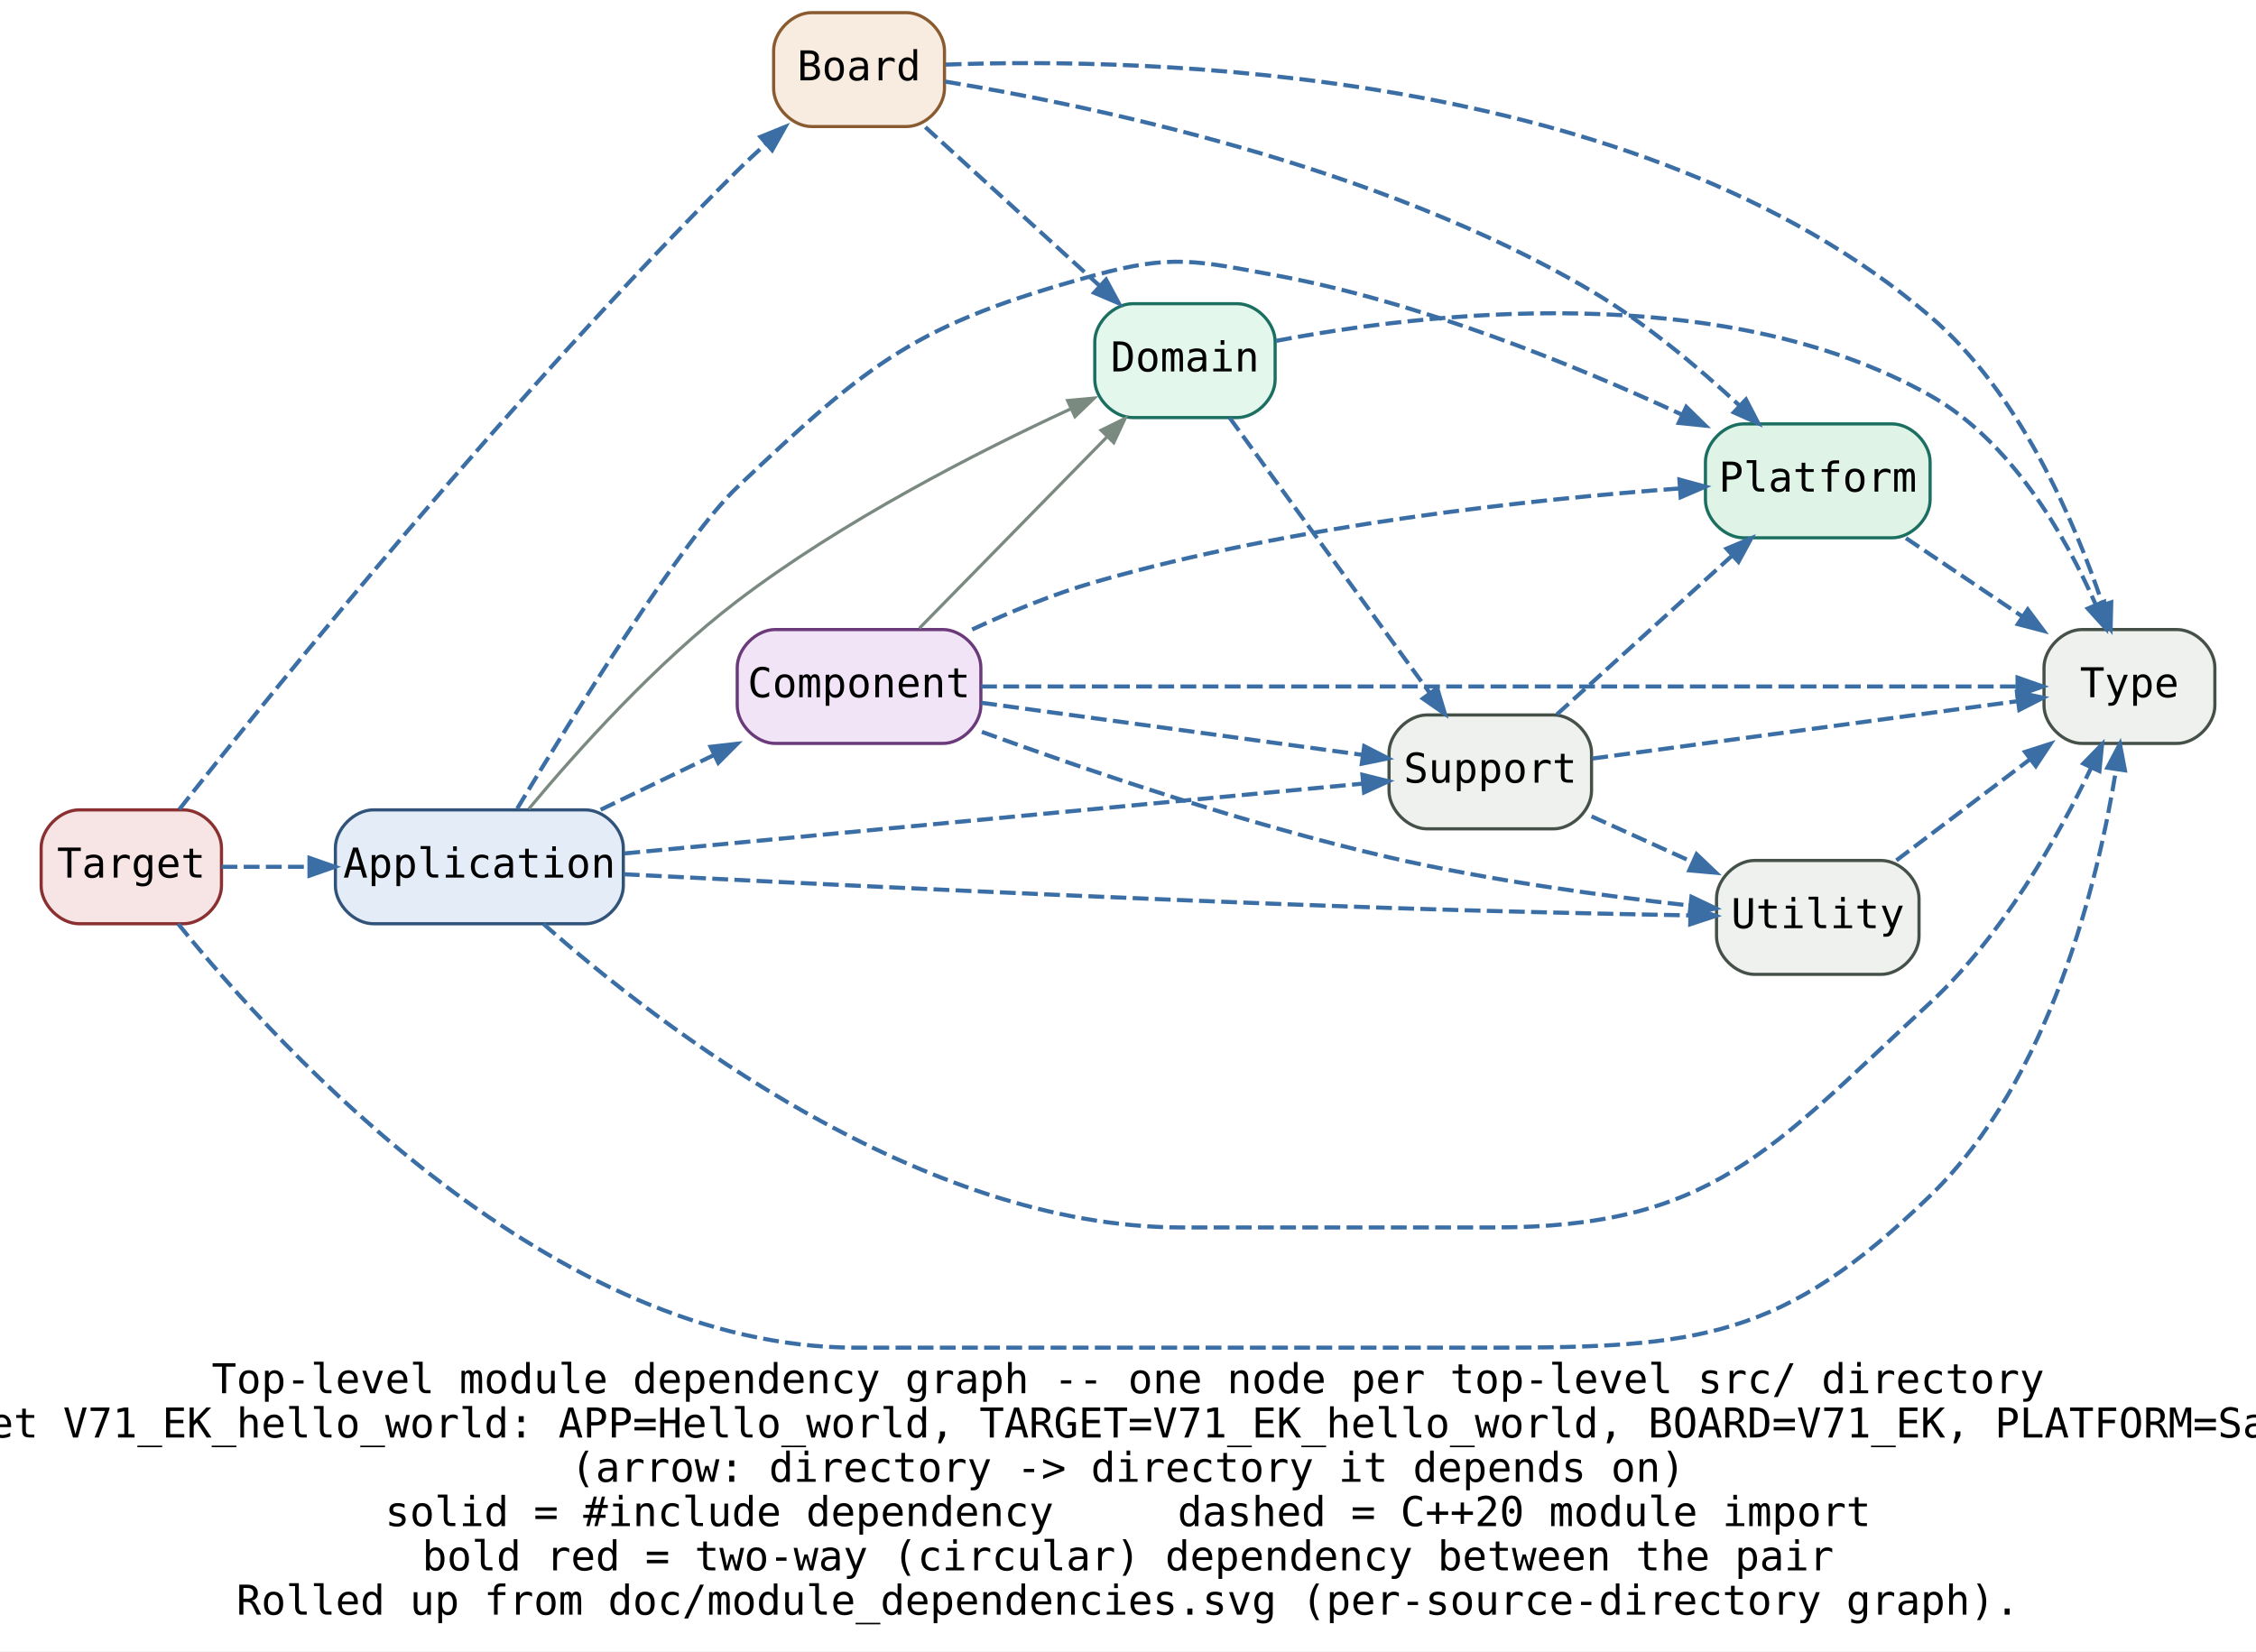
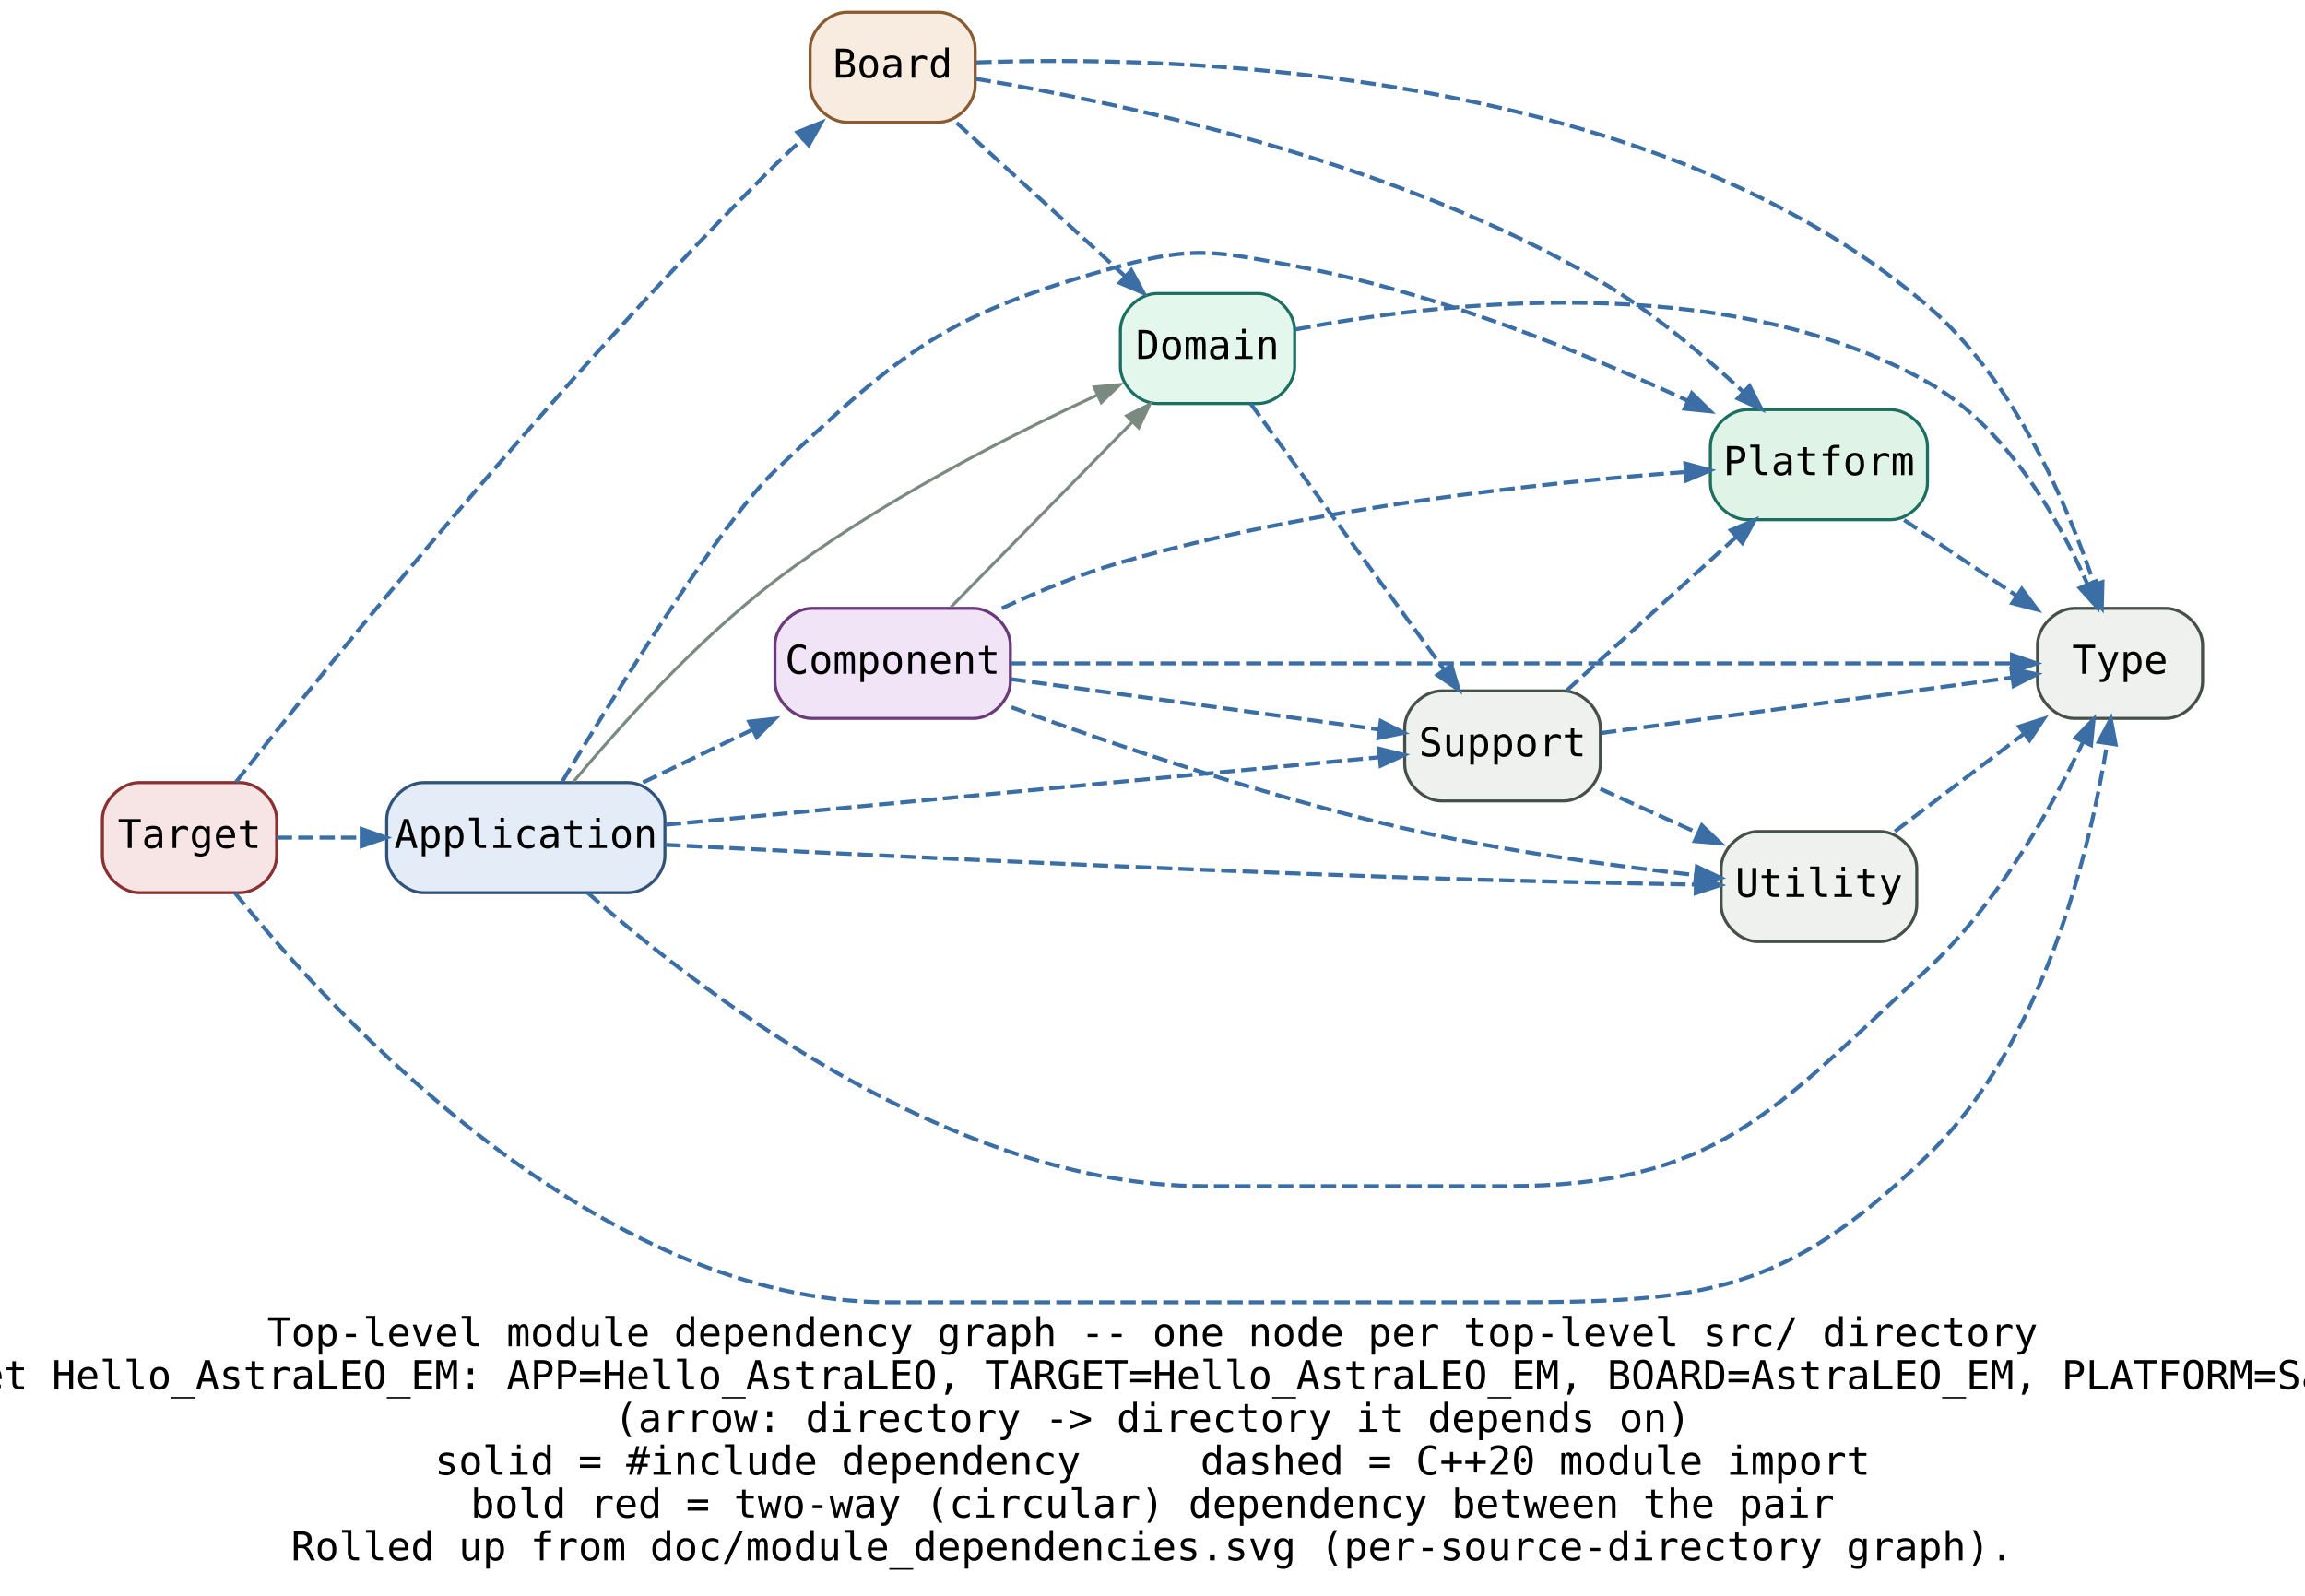
- <svg xmlns="http://www.w3.org/2000/svg" width="713pt" height="522pt" viewBox="0.00 0.00 713.00 522.00">
+ <svg xmlns="http://www.w3.org/2000/svg" width="754pt" height="522pt" viewBox="0.00 0.00 754.00 522.00">
  <g id="graph0" class="graph" transform="scale(1 1) rotate(0) translate(4 518)">
-     <polygon fill="white" stroke="transparent" points="-4,4 -4,-518 709,-518 709,4 -4,4" />
-     <text text-anchor="middle" x="352.5" y="-77.6" font-family="Consolas" font-size="13.00">Top-level module dependency graph -- one node per top-level src/ directory</text>
-     <text text-anchor="middle" x="352.5" y="-63.6" font-family="Consolas" font-size="13.00">(preset V71_EK_hello_world: APP=Hello_world, TARGET=V71_EK_hello_world, BOARD=V71_EK, PLATFORM=SamV71)</text>
-     <text text-anchor="middle" x="352.5" y="-49.6" font-family="Consolas" font-size="13.00">(arrow: directory -&gt; directory it depends on)</text>
-     <text text-anchor="middle" x="352.5" y="-35.6" font-family="Consolas" font-size="13.00">solid = #include dependency     dashed = C++20 module import</text>
-     <text text-anchor="middle" x="352.5" y="-21.6" font-family="Consolas" font-size="13.00">bold red = two-way (circular) dependency between the pair</text>
-     <text text-anchor="middle" x="352.5" y="-7.6" font-family="Consolas" font-size="13.00">Rolled up from doc/module_dependencies.svg (per-source-directory graph).</text>
+     <polygon fill="white" stroke="transparent" points="-4,4 -4,-518 750,-518 750,4 -4,4" />
+     <text text-anchor="middle" x="373" y="-77.6" font-family="Consolas" font-size="13.00">Top-level module dependency graph -- one node per top-level src/ directory</text>
+     <text text-anchor="middle" x="373" y="-63.6" font-family="Consolas" font-size="13.00">(preset Hello_AstraLEO_EM: APP=Hello_AstraLEO, TARGET=Hello_AstraLEO_EM, BOARD=AstraLEO_EM, PLATFORM=SamV71)</text>
+     <text text-anchor="middle" x="373" y="-49.6" font-family="Consolas" font-size="13.00">(arrow: directory -&gt; directory it depends on)</text>
+     <text text-anchor="middle" x="373" y="-35.6" font-family="Consolas" font-size="13.00">solid = #include dependency     dashed = C++20 module import</text>
+     <text text-anchor="middle" x="373" y="-21.6" font-family="Consolas" font-size="13.00">bold red = two-way (circular) dependency between the pair</text>
+     <text text-anchor="middle" x="373" y="-7.6" font-family="Consolas" font-size="13.00">Rolled up from doc/module_dependencies.svg (per-source-directory graph).</text>
    <g id="node1" class="node">
-       <path fill="#e4ecf7" stroke="#31537a" d="M181,-262C181,-262 114,-262 114,-262 108,-262 102,-256 102,-250 102,-250 102,-238 102,-238 102,-232 108,-226 114,-226 114,-226 181,-226 181,-226 187,-226 193,-232 193,-238 193,-238 193,-250 193,-250 193,-256 187,-262 181,-262" />
-       <text text-anchor="middle" x="147.5" y="-240.6" font-family="Consolas" font-size="13.00">Application</text>
+       <path fill="#e4ecf7" stroke="#31537a" d="M201.5,-262C201.5,-262 134.5,-262 134.5,-262 128.5,-262 122.5,-256 122.5,-250 122.5,-250 122.5,-238 122.5,-238 122.5,-232 128.5,-226 134.5,-226 134.5,-226 201.5,-226 201.5,-226 207.5,-226 213.5,-232 213.5,-238 213.5,-238 213.5,-250 213.5,-250 213.5,-256 207.5,-262 201.5,-262" />
+       <text text-anchor="middle" x="168" y="-240.6" font-family="Consolas" font-size="13.00">Application</text>
    </g>
    <g id="node3" class="node">
-       <path fill="#f1e4f7" stroke="#6a3a7a" d="M294,-319C294,-319 241,-319 241,-319 235,-319 229,-313 229,-307 229,-307 229,-295 229,-295 229,-289 235,-283 241,-283 241,-283 294,-283 294,-283 300,-283 306,-289 306,-295 306,-295 306,-307 306,-307 306,-313 300,-319 294,-319" />
-       <text text-anchor="middle" x="267.5" y="-297.6" font-family="Consolas" font-size="13.00">Component</text>
+       <path fill="#f1e4f7" stroke="#6a3a7a" d="M314.5,-319C314.5,-319 261.5,-319 261.5,-319 255.5,-319 249.5,-313 249.5,-307 249.5,-307 249.5,-295 249.5,-295 249.5,-289 255.5,-283 261.5,-283 261.5,-283 314.5,-283 314.5,-283 320.5,-283 326.5,-289 326.5,-295 326.5,-295 326.5,-307 326.5,-307 326.5,-313 320.5,-319 314.5,-319" />
+       <text text-anchor="middle" x="288" y="-297.6" font-family="Consolas" font-size="13.00">Component</text>
    </g>
    <g id="edge1" class="edge">
-       <path fill="none" stroke="#3a6ea5" stroke-width="1.3" stroke-dasharray="5,2" d="M185.84,-262.04C197.24,-267.55 209.9,-273.66 221.75,-279.38" />
-       <polygon fill="#3a6ea5" stroke="#3a6ea5" stroke-width="1.3" points="220.58,-281.93 229,-282.89 223.02,-276.89 220.58,-281.93" />
+       <path fill="none" stroke="#3a6ea5" stroke-width="1.3" stroke-dasharray="5,2" d="M206.34,-262.04C217.74,-267.55 230.4,-273.66 242.25,-279.38" />
+       <polygon fill="#3a6ea5" stroke="#3a6ea5" stroke-width="1.3" points="241.08,-281.93 249.5,-282.89 243.52,-276.89 241.08,-281.93" />
    </g>
    <g id="node4" class="node">
-       <path fill="#e4f7ec" stroke="#1b6f60" d="M387,-422C387,-422 354,-422 354,-422 348,-422 342,-416 342,-410 342,-410 342,-398 342,-398 342,-392 348,-386 354,-386 354,-386 387,-386 387,-386 393,-386 399,-392 399,-398 399,-398 399,-410 399,-410 399,-416 393,-422 387,-422" />
-       <text text-anchor="middle" x="370.5" y="-400.6" font-family="Consolas" font-size="13.00">Domain</text>
+       <path fill="#e4f7ec" stroke="#1b6f60" d="M407.5,-422C407.5,-422 374.5,-422 374.5,-422 368.5,-422 362.5,-416 362.5,-410 362.5,-410 362.5,-398 362.5,-398 362.5,-392 368.5,-386 374.5,-386 374.5,-386 407.5,-386 407.5,-386 413.5,-386 419.5,-392 419.5,-398 419.5,-398 419.5,-410 419.5,-410 419.5,-416 413.5,-422 407.5,-422" />
+       <text text-anchor="middle" x="391" y="-400.6" font-family="Consolas" font-size="13.00">Domain</text>
    </g>
    <g id="edge2" class="edge">
-       <path fill="none" stroke="#7a8a80" d="M163.13,-262.31C178.28,-280.49 203.3,-308.41 229,-328 262.1,-353.23 304.68,-375 334.25,-388.69" />
-       <polygon fill="#7a8a80" stroke="#7a8a80" points="333.41,-391.39 341.85,-392.17 335.74,-386.3 333.41,-391.39" />
+       <path fill="none" stroke="#7a8a80" d="M183.63,-262.31C198.78,-280.49 223.8,-308.41 249.5,-328 282.6,-353.23 325.18,-375 354.75,-388.69" />
+       <polygon fill="#7a8a80" stroke="#7a8a80" points="353.91,-391.39 362.35,-392.17 356.24,-386.3 353.91,-391.39" />
    </g>
    <g id="node5" class="node">
-       <path fill="#dff3e6" stroke="#1b6f60" d="M594,-384C594,-384 547,-384 547,-384 541,-384 535,-378 535,-372 535,-372 535,-360 535,-360 535,-354 541,-348 547,-348 547,-348 594,-348 594,-348 600,-348 606,-354 606,-360 606,-360 606,-372 606,-372 606,-378 600,-384 594,-384" />
-       <text text-anchor="middle" x="570.5" y="-362.6" font-family="Consolas" font-size="13.00">Platform</text>
+       <path fill="#dff3e6" stroke="#1b6f60" d="M614.5,-384C614.5,-384 567.5,-384 567.5,-384 561.5,-384 555.5,-378 555.5,-372 555.5,-372 555.5,-360 555.5,-360 555.5,-354 561.5,-348 567.5,-348 567.5,-348 614.5,-348 614.5,-348 620.5,-348 626.5,-354 626.5,-360 626.5,-360 626.5,-372 626.5,-372 626.5,-378 620.5,-384 614.5,-384" />
+       <text text-anchor="middle" x="591" y="-362.6" font-family="Consolas" font-size="13.00">Platform</text>
    </g>
    <g id="edge3" class="edge">
-       <path fill="none" stroke="#3a6ea5" stroke-width="1.3" stroke-dasharray="5,2" d="M159.46,-262.41C177.23,-291.89 212.05,-347.97 229,-364 271.42,-404.12 285.69,-415.56 342,-431 366.43,-437.7 374.09,-435.59 399,-431 444.62,-422.6 493.83,-402.54 527.6,-386.91" />
-       <polygon fill="#3a6ea5" stroke="#3a6ea5" stroke-width="1.3" points="528.94,-389.38 534.99,-383.45 526.56,-384.31 528.94,-389.38" />
+       <path fill="none" stroke="#3a6ea5" stroke-width="1.3" stroke-dasharray="5,2" d="M179.96,-262.41C197.73,-291.89 232.55,-347.97 249.5,-364 291.92,-404.12 306.19,-415.56 362.5,-431 386.93,-437.7 394.59,-435.59 419.5,-431 465.12,-422.6 514.33,-402.54 548.1,-386.91" />
+       <polygon fill="#3a6ea5" stroke="#3a6ea5" stroke-width="1.3" points="549.44,-389.38 555.49,-383.45 547.06,-384.31 549.44,-389.38" />
    </g>
    <g id="node6" class="node">
-       <path fill="#eef1ee" stroke="#455148" d="M487,-292C487,-292 447,-292 447,-292 441,-292 435,-286 435,-280 435,-280 435,-268 435,-268 435,-262 441,-256 447,-256 447,-256 487,-256 487,-256 493,-256 499,-262 499,-268 499,-268 499,-280 499,-280 499,-286 493,-292 487,-292" />
-       <text text-anchor="middle" x="467" y="-270.6" font-family="Consolas" font-size="13.00">Support</text>
+       <path fill="#eef1ee" stroke="#455148" d="M507.5,-292C507.5,-292 467.5,-292 467.5,-292 461.5,-292 455.5,-286 455.5,-280 455.5,-280 455.5,-268 455.5,-268 455.5,-262 461.5,-256 467.5,-256 467.5,-256 507.5,-256 507.5,-256 513.5,-256 519.5,-262 519.5,-268 519.5,-268 519.5,-280 519.5,-280 519.5,-286 513.5,-292 507.5,-292" />
+       <text text-anchor="middle" x="487.5" y="-270.6" font-family="Consolas" font-size="13.00">Support</text>
    </g>
    <g id="edge4" class="edge">
-       <path fill="none" stroke="#3a6ea5" stroke-width="1.3" stroke-dasharray="5,2" d="M193.32,-248.23C255.68,-254.13 367.63,-264.7 426.83,-270.3" />
-       <polygon fill="#3a6ea5" stroke="#3a6ea5" stroke-width="1.3" points="426.59,-273.09 434.82,-271.05 427.12,-267.51 426.59,-273.09" />
+       <path fill="none" stroke="#3a6ea5" stroke-width="1.3" stroke-dasharray="5,2" d="M213.82,-248.23C276.18,-254.13 388.13,-264.7 447.33,-270.3" />
+       <polygon fill="#3a6ea5" stroke="#3a6ea5" stroke-width="1.3" points="447.09,-273.09 455.32,-271.05 447.62,-267.51 447.09,-273.09" />
    </g>
    <g id="node8" class="node">
-       <path fill="#eef1ee" stroke="#455148" d="M684,-319C684,-319 654,-319 654,-319 648,-319 642,-313 642,-307 642,-307 642,-295 642,-295 642,-289 648,-283 654,-283 654,-283 684,-283 684,-283 690,-283 696,-289 696,-295 696,-295 696,-307 696,-307 696,-313 690,-319 684,-319" />
-       <text text-anchor="middle" x="669" y="-297.6" font-family="Consolas" font-size="13.00">Type</text>
+       <path fill="#eef1ee" stroke="#455148" d="M704.5,-319C704.5,-319 674.5,-319 674.5,-319 668.5,-319 662.5,-313 662.5,-307 662.5,-307 662.5,-295 662.5,-295 662.5,-289 668.5,-283 674.5,-283 674.5,-283 704.5,-283 704.5,-283 710.5,-283 716.5,-289 716.5,-295 716.5,-295 716.5,-307 716.5,-307 716.5,-313 710.5,-319 704.5,-319" />
+       <text text-anchor="middle" x="689.5" y="-297.6" font-family="Consolas" font-size="13.00">Type</text>
    </g>
    <g id="edge5" class="edge">
-       <path fill="none" stroke="#3a6ea5" stroke-width="1.3" stroke-dasharray="5,2" d="M167.77,-225.94C204.17,-193.79 286.83,-130 369.5,-130 369.5,-130 369.5,-130 468,-130 536.97,-130 555.32,-154.21 606,-201 628.82,-222.07 646.41,-253.4 656.93,-275.36" />
-       <polygon fill="#3a6ea5" stroke="#3a6ea5" stroke-width="1.3" points="654.43,-276.63 660.35,-282.7 659.51,-274.27 654.43,-276.63" />
+       <path fill="none" stroke="#3a6ea5" stroke-width="1.3" stroke-dasharray="5,2" d="M188.27,-225.94C224.67,-193.79 307.33,-130 390,-130 390,-130 390,-130 488.5,-130 557.47,-130 575.82,-154.21 626.5,-201 649.32,-222.07 666.91,-253.4 677.43,-275.36" />
+       <polygon fill="#3a6ea5" stroke="#3a6ea5" stroke-width="1.3" points="674.93,-276.63 680.85,-282.7 680.01,-274.27 674.93,-276.63" />
    </g>
    <g id="node9" class="node">
-       <path fill="#eef1ee" stroke="#455148" d="M590.5,-246C590.5,-246 550.5,-246 550.5,-246 544.5,-246 538.5,-240 538.5,-234 538.5,-234 538.5,-222 538.5,-222 538.5,-216 544.5,-210 550.5,-210 550.5,-210 590.5,-210 590.5,-210 596.5,-210 602.5,-216 602.5,-222 602.5,-222 602.5,-234 602.5,-234 602.5,-240 596.5,-246 590.5,-246" />
-       <text text-anchor="middle" x="570.5" y="-224.6" font-family="Consolas" font-size="13.00">Utility</text>
+       <path fill="#eef1ee" stroke="#455148" d="M611,-246C611,-246 571,-246 571,-246 565,-246 559,-240 559,-234 559,-234 559,-222 559,-222 559,-216 565,-210 571,-210 571,-210 611,-210 611,-210 617,-210 623,-216 623,-222 623,-222 623,-234 623,-234 623,-240 617,-246 611,-246" />
+       <text text-anchor="middle" x="591" y="-224.6" font-family="Consolas" font-size="13.00">Utility</text>
    </g>
    <g id="edge6" class="edge">
-       <path fill="none" stroke="#3a6ea5" stroke-width="1.3" stroke-dasharray="5,2" d="M193.15,-241.65C249.5,-238.77 349.41,-233.9 435,-231 467.05,-229.92 503.41,-229.13 530.24,-228.64" />
-       <polygon fill="#3a6ea5" stroke="#3a6ea5" stroke-width="1.3" points="530.29,-231.44 538.24,-228.49 530.19,-225.84 530.29,-231.44" />
+       <path fill="none" stroke="#3a6ea5" stroke-width="1.3" stroke-dasharray="5,2" d="M213.65,-241.65C270,-238.77 369.91,-233.9 455.5,-231 487.55,-229.92 523.91,-229.13 550.74,-228.64" />
+       <polygon fill="#3a6ea5" stroke="#3a6ea5" stroke-width="1.3" points="550.79,-231.44 558.74,-228.49 550.69,-225.84 550.79,-231.44" />
    </g>
    <g id="node2" class="node">
-       <path fill="#f7ecdf" stroke="#8a5a30" d="M282.5,-514C282.5,-514 252.5,-514 252.5,-514 246.5,-514 240.5,-508 240.5,-502 240.5,-502 240.5,-490 240.5,-490 240.5,-484 246.5,-478 252.5,-478 252.5,-478 282.5,-478 282.5,-478 288.5,-478 294.5,-484 294.5,-490 294.5,-490 294.5,-502 294.5,-502 294.5,-508 288.5,-514 282.5,-514" />
-       <text text-anchor="middle" x="267.5" y="-492.6" font-family="Consolas" font-size="13.00">Board</text>
+       <path fill="#f7ecdf" stroke="#8a5a30" d="M303,-514C303,-514 273,-514 273,-514 267,-514 261,-508 261,-502 261,-502 261,-490 261,-490 261,-484 267,-478 273,-478 273,-478 303,-478 303,-478 309,-478 315,-484 315,-490 315,-490 315,-502 315,-502 315,-508 309,-514 303,-514" />
+       <text text-anchor="middle" x="288" y="-492.6" font-family="Consolas" font-size="13.00">Board</text>
    </g>
    <g id="edge7" class="edge">
-       <path fill="none" stroke="#3a6ea5" stroke-width="1.3" stroke-dasharray="5,2" d="M288.45,-477.82C304.22,-463.46 326.36,-443.3 343.51,-427.67" />
-       <polygon fill="#3a6ea5" stroke="#3a6ea5" stroke-width="1.3" points="345.56,-429.6 349.59,-422.14 341.79,-425.46 345.56,-429.6" />
+       <path fill="none" stroke="#3a6ea5" stroke-width="1.3" stroke-dasharray="5,2" d="M308.95,-477.82C324.72,-463.46 346.86,-443.3 364.01,-427.67" />
+       <polygon fill="#3a6ea5" stroke="#3a6ea5" stroke-width="1.3" points="366.06,-429.6 370.09,-422.14 362.29,-425.46 366.06,-429.6" />
    </g>
    <g id="edge8" class="edge">
-       <path fill="none" stroke="#3a6ea5" stroke-width="1.3" stroke-dasharray="5,2" d="M294.68,-492.22C339.23,-484.91 431.51,-465.92 499,-426 515.88,-416.02 532.69,-401.92 545.66,-389.89" />
-       <polygon fill="#3a6ea5" stroke="#3a6ea5" stroke-width="1.3" points="547.8,-391.72 551.7,-384.19 543.96,-387.64 547.8,-391.72" />
+       <path fill="none" stroke="#3a6ea5" stroke-width="1.3" stroke-dasharray="5,2" d="M315.18,-492.22C359.73,-484.91 452.01,-465.92 519.5,-426 536.38,-416.02 553.19,-401.92 566.16,-389.89" />
+       <polygon fill="#3a6ea5" stroke="#3a6ea5" stroke-width="1.3" points="568.3,-391.72 572.2,-384.19 564.46,-387.64 568.3,-391.72" />
    </g>
    <g id="edge9" class="edge">
-       <path fill="none" stroke="#3a6ea5" stroke-width="1.3" stroke-dasharray="5,2" d="M294.89,-497.58C356.9,-499.85 513.63,-496.9 606,-418 634.35,-393.78 651.67,-353.27 660.55,-326.85" />
-       <polygon fill="#3a6ea5" stroke="#3a6ea5" stroke-width="1.3" points="663.25,-327.61 663.04,-319.13 657.92,-325.89 663.25,-327.61" />
+       <path fill="none" stroke="#3a6ea5" stroke-width="1.3" stroke-dasharray="5,2" d="M315.39,-497.58C377.4,-499.85 534.13,-496.9 626.5,-418 654.85,-393.78 672.17,-353.27 681.05,-326.85" />
+       <polygon fill="#3a6ea5" stroke="#3a6ea5" stroke-width="1.3" points="683.75,-327.61 683.54,-319.13 678.42,-325.89 683.75,-327.61" />
    </g>
    <g id="edge10" class="edge">
-       <path fill="none" stroke="#7a8a80" d="M286.56,-319.41C303.07,-336.26 327.62,-361.29 345.73,-379.76" />
-       <polygon fill="#7a8a80" stroke="#7a8a80" points="344,-381.99 351.6,-385.75 348,-378.07 344,-381.99" />
+       <path fill="none" stroke="#7a8a80" d="M307.06,-319.41C323.57,-336.26 348.12,-361.29 366.23,-379.76" />
+       <polygon fill="#7a8a80" stroke="#7a8a80" points="364.5,-381.99 372.1,-385.75 368.5,-378.07 364.5,-381.99" />
    </g>
    <g id="edge11" class="edge">
-       <path fill="none" stroke="#3a6ea5" stroke-width="1.3" stroke-dasharray="5,2" d="M303.25,-319.02C315.25,-324.59 328.96,-330.24 342,-334 404.9,-352.15 480.67,-360.18 526.95,-363.61" />
-       <polygon fill="#3a6ea5" stroke="#3a6ea5" stroke-width="1.3" points="526.77,-366.4 534.95,-364.17 527.17,-360.82 526.77,-366.4" />
+       <path fill="none" stroke="#3a6ea5" stroke-width="1.3" stroke-dasharray="5,2" d="M323.75,-319.02C335.75,-324.59 349.46,-330.24 362.5,-334 425.4,-352.15 501.17,-360.18 547.45,-363.61" />
+       <polygon fill="#3a6ea5" stroke="#3a6ea5" stroke-width="1.3" points="547.27,-366.4 555.45,-364.17 547.67,-360.82 547.27,-366.4" />
    </g>
    <g id="edge12" class="edge">
-       <path fill="none" stroke="#3a6ea5" stroke-width="1.3" stroke-dasharray="5,2" d="M306.11,-295.86C340.62,-291.14 391.54,-284.18 426.59,-279.39" />
-       <polygon fill="#3a6ea5" stroke="#3a6ea5" stroke-width="1.3" points="427.16,-282.14 434.7,-278.28 426.4,-276.59 427.16,-282.14" />
+       <path fill="none" stroke="#3a6ea5" stroke-width="1.3" stroke-dasharray="5,2" d="M326.61,-295.86C361.12,-291.14 412.04,-284.18 447.09,-279.39" />
+       <polygon fill="#3a6ea5" stroke="#3a6ea5" stroke-width="1.3" points="447.66,-282.14 455.2,-278.28 446.9,-276.59 447.66,-282.14" />
    </g>
    <g id="edge13" class="edge">
-       <path fill="none" stroke="#3a6ea5" stroke-width="1.3" stroke-dasharray="5,2" d="M306.08,-301C383.33,-301 558.91,-301 633.48,-301" />
-       <polygon fill="#3a6ea5" stroke="#3a6ea5" stroke-width="1.3" points="633.64,-303.8 641.64,-301 633.64,-298.2 633.64,-303.8" />
+       <path fill="none" stroke="#3a6ea5" stroke-width="1.3" stroke-dasharray="5,2" d="M326.58,-301C403.83,-301 579.41,-301 653.98,-301" />
+       <polygon fill="#3a6ea5" stroke="#3a6ea5" stroke-width="1.3" points="654.14,-303.8 662.14,-301 654.14,-298.2 654.14,-303.8" />
    </g>
    <g id="edge14" class="edge">
-       <path fill="none" stroke="#3a6ea5" stroke-width="1.3" stroke-dasharray="5,2" d="M306.33,-286.65C339.74,-274.48 389.99,-257.39 435,-247 466.65,-239.69 503.18,-234.75 530.18,-231.74" />
-       <polygon fill="#3a6ea5" stroke="#3a6ea5" stroke-width="1.3" points="530.58,-234.51 538.23,-230.87 529.98,-228.94 530.58,-234.51" />
+       <path fill="none" stroke="#3a6ea5" stroke-width="1.3" stroke-dasharray="5,2" d="M326.83,-286.65C360.24,-274.48 410.49,-257.39 455.5,-247 487.15,-239.69 523.68,-234.75 550.68,-231.74" />
+       <polygon fill="#3a6ea5" stroke="#3a6ea5" stroke-width="1.3" points="551.08,-234.51 558.73,-230.87 550.48,-228.94 551.08,-234.51" />
    </g>
    <g id="edge15" class="edge">
-       <path fill="none" stroke="#3a6ea5" stroke-width="1.3" stroke-dasharray="5,2" d="M384.64,-385.92C401.12,-363.25 429.46,-324.27 447.96,-298.82" />
-       <polygon fill="#3a6ea5" stroke="#3a6ea5" stroke-width="1.3" points="450.23,-300.46 452.67,-292.34 445.7,-297.17 450.23,-300.46" />
+       <path fill="none" stroke="#3a6ea5" stroke-width="1.3" stroke-dasharray="5,2" d="M405.14,-385.92C421.62,-363.25 449.96,-324.27 468.46,-298.82" />
+       <polygon fill="#3a6ea5" stroke="#3a6ea5" stroke-width="1.3" points="470.73,-300.46 473.17,-292.34 466.2,-297.17 470.73,-300.46" />
    </g>
    <g id="edge16" class="edge">
-       <path fill="none" stroke="#3a6ea5" stroke-width="1.3" stroke-dasharray="5,2" d="M399.32,-410.25C445.57,-419.07 539.75,-430.26 606,-393 631.57,-378.62 648.66,-348.79 658.31,-326.98" />
-       <polygon fill="#3a6ea5" stroke="#3a6ea5" stroke-width="1.3" points="661,-327.81 661.53,-319.35 655.84,-325.63 661,-327.81" />
+       <path fill="none" stroke="#3a6ea5" stroke-width="1.3" stroke-dasharray="5,2" d="M419.82,-410.25C466.07,-419.07 560.25,-430.26 626.5,-393 652.07,-378.62 669.16,-348.79 678.81,-326.98" />
+       <polygon fill="#3a6ea5" stroke="#3a6ea5" stroke-width="1.3" points="681.5,-327.81 682.03,-319.35 676.34,-325.63 681.5,-327.81" />
    </g>
    <g id="edge17" class="edge">
-       <path fill="none" stroke="#3a6ea5" stroke-width="1.3" stroke-dasharray="5,2" d="M598.38,-347.89C609.76,-340.23 623.12,-331.23 635.08,-323.18" />
-       <polygon fill="#3a6ea5" stroke="#3a6ea5" stroke-width="1.3" points="636.86,-325.35 641.93,-318.56 633.73,-320.71 636.86,-325.35" />
+       <path fill="none" stroke="#3a6ea5" stroke-width="1.3" stroke-dasharray="5,2" d="M618.88,-347.89C630.26,-340.23 643.62,-331.23 655.58,-323.18" />
+       <polygon fill="#3a6ea5" stroke="#3a6ea5" stroke-width="1.3" points="657.36,-325.35 662.43,-318.56 654.23,-320.71 657.36,-325.35" />
    </g>
    <g id="edge18" class="edge">
-       <path fill="none" stroke="#3a6ea5" stroke-width="1.3" stroke-dasharray="5,2" d="M488.05,-292.18C503.9,-306.54 526.15,-326.7 543.39,-342.33" />
-       <polygon fill="#3a6ea5" stroke="#3a6ea5" stroke-width="1.3" points="541.68,-344.56 549.49,-347.86 545.44,-340.41 541.68,-344.56" />
+       <path fill="none" stroke="#3a6ea5" stroke-width="1.3" stroke-dasharray="5,2" d="M508.55,-292.18C524.4,-306.54 546.65,-326.7 563.89,-342.33" />
+       <polygon fill="#3a6ea5" stroke="#3a6ea5" stroke-width="1.3" points="562.18,-344.56 569.99,-347.86 565.94,-340.41 562.18,-344.56" />
    </g>
    <g id="edge19" class="edge">
-       <path fill="none" stroke="#3a6ea5" stroke-width="1.3" stroke-dasharray="5,2" d="M499.25,-278.22C535.71,-283.14 595.81,-291.25 633.58,-296.35" />
-       <polygon fill="#3a6ea5" stroke="#3a6ea5" stroke-width="1.3" points="633.45,-299.16 641.75,-297.46 634.2,-293.61 633.45,-299.16" />
+       <path fill="none" stroke="#3a6ea5" stroke-width="1.3" stroke-dasharray="5,2" d="M519.75,-278.22C556.21,-283.14 616.31,-291.25 654.08,-296.35" />
+       <polygon fill="#3a6ea5" stroke="#3a6ea5" stroke-width="1.3" points="653.95,-299.16 662.25,-297.46 654.7,-293.61 653.95,-299.16" />
    </g>
    <g id="edge20" class="edge">
-       <path fill="none" stroke="#3a6ea5" stroke-width="1.3" stroke-dasharray="5,2" d="M499,-259.95C509.04,-255.4 520.3,-250.3 530.83,-245.53" />
-       <polygon fill="#3a6ea5" stroke="#3a6ea5" stroke-width="1.3" points="532.2,-247.98 538.34,-242.12 529.89,-242.88 532.2,-247.98" />
+       <path fill="none" stroke="#3a6ea5" stroke-width="1.3" stroke-dasharray="5,2" d="M519.5,-259.95C529.54,-255.4 540.8,-250.3 551.33,-245.53" />
+       <polygon fill="#3a6ea5" stroke="#3a6ea5" stroke-width="1.3" points="552.7,-247.98 558.84,-242.12 550.39,-242.88 552.7,-247.98" />
    </g>
    <g id="node7" class="node">
-       <path fill="#f7e4e4" stroke="#8a3030" d="M54,-262C54,-262 21,-262 21,-262 15,-262 9,-256 9,-250 9,-250 9,-238 9,-238 9,-232 15,-226 21,-226 21,-226 54,-226 54,-226 60,-226 66,-232 66,-238 66,-238 66,-250 66,-250 66,-256 60,-262 54,-262" />
-       <text text-anchor="middle" x="37.5" y="-240.6" font-family="Consolas" font-size="13.00">Target</text>
+       <path fill="#f7e4e4" stroke="#8a3030" d="M74.5,-262C74.5,-262 41.5,-262 41.5,-262 35.5,-262 29.5,-256 29.5,-250 29.5,-250 29.5,-238 29.5,-238 29.5,-232 35.5,-226 41.5,-226 41.5,-226 74.5,-226 74.5,-226 80.5,-226 86.5,-232 86.5,-238 86.5,-238 86.5,-250 86.5,-250 86.5,-256 80.5,-262 74.5,-262" />
+       <text text-anchor="middle" x="58" y="-240.6" font-family="Consolas" font-size="13.00">Target</text>
    </g>
    <g id="edge21" class="edge">
-       <path fill="none" stroke="#3a6ea5" stroke-width="1.3" stroke-dasharray="5,2" d="M66.03,-244C74.53,-244 84.18,-244 93.79,-244" />
-       <polygon fill="#3a6ea5" stroke="#3a6ea5" stroke-width="1.3" points="93.81,-246.8 101.81,-244 93.81,-241.2 93.81,-246.8" />
+       <path fill="none" stroke="#3a6ea5" stroke-width="1.3" stroke-dasharray="5,2" d="M86.53,-244C95.03,-244 104.68,-244 114.29,-244" />
+       <polygon fill="#3a6ea5" stroke="#3a6ea5" stroke-width="1.3" points="114.31,-246.8 122.31,-244 114.31,-241.2 114.31,-246.8" />
    </g>
    <g id="edge22" class="edge">
-       <path fill="none" stroke="#3a6ea5" stroke-width="1.3" stroke-dasharray="5,2" d="M52.7,-262.2C83.25,-300.93 158.19,-393.7 229,-464 231.81,-466.79 234.84,-469.62 237.9,-472.38" />
-       <polygon fill="#3a6ea5" stroke="#3a6ea5" stroke-width="1.3" points="236.34,-474.74 244.19,-477.92 240.04,-470.54 236.34,-474.74" />
+       <path fill="none" stroke="#3a6ea5" stroke-width="1.3" stroke-dasharray="5,2" d="M73.2,-262.2C103.75,-300.93 178.69,-393.7 249.5,-464 252.31,-466.79 255.34,-469.62 258.4,-472.38" />
+       <polygon fill="#3a6ea5" stroke="#3a6ea5" stroke-width="1.3" points="256.84,-474.74 264.69,-477.92 260.54,-470.54 256.84,-474.74" />
    </g>
    <g id="edge23" class="edge">
-       <path fill="none" stroke="#3a6ea5" stroke-width="1.3" stroke-dasharray="5,2" d="M52.31,-225.97C84.86,-185.7 170.88,-92 266.5,-92 266.5,-92 266.5,-92 468,-92 532.94,-92 559.33,-94.84 606,-140 644.06,-176.83 659.12,-239.59 664.8,-274.89" />
-       <polygon fill="#3a6ea5" stroke="#3a6ea5" stroke-width="1.3" points="662.03,-275.33 665.99,-282.83 667.57,-274.5 662.03,-275.33" />
+       <path fill="none" stroke="#3a6ea5" stroke-width="1.3" stroke-dasharray="5,2" d="M72.81,-225.97C105.36,-185.7 191.38,-92 287,-92 287,-92 287,-92 488.5,-92 553.44,-92 579.83,-94.84 626.5,-140 664.56,-176.83 679.62,-239.59 685.3,-274.89" />
+       <polygon fill="#3a6ea5" stroke="#3a6ea5" stroke-width="1.3" points="682.53,-275.33 686.49,-282.83 688.07,-274.5 682.53,-275.33" />
    </g>
    <g id="edge24" class="edge">
-       <path fill="none" stroke="#3a6ea5" stroke-width="1.3" stroke-dasharray="5,2" d="M595.35,-246.04C608.11,-255.7 623.96,-267.68 637.59,-278" />
-       <polygon fill="#3a6ea5" stroke="#3a6ea5" stroke-width="1.3" points="636.02,-280.32 644.09,-282.91 639.4,-275.85 636.02,-280.32" />
+       <path fill="none" stroke="#3a6ea5" stroke-width="1.3" stroke-dasharray="5,2" d="M615.85,-246.04C628.61,-255.7 644.46,-267.68 658.09,-278" />
+       <polygon fill="#3a6ea5" stroke="#3a6ea5" stroke-width="1.3" points="656.52,-280.32 664.59,-282.91 659.9,-275.85 656.52,-280.32" />
    </g>
  </g>
</svg>
